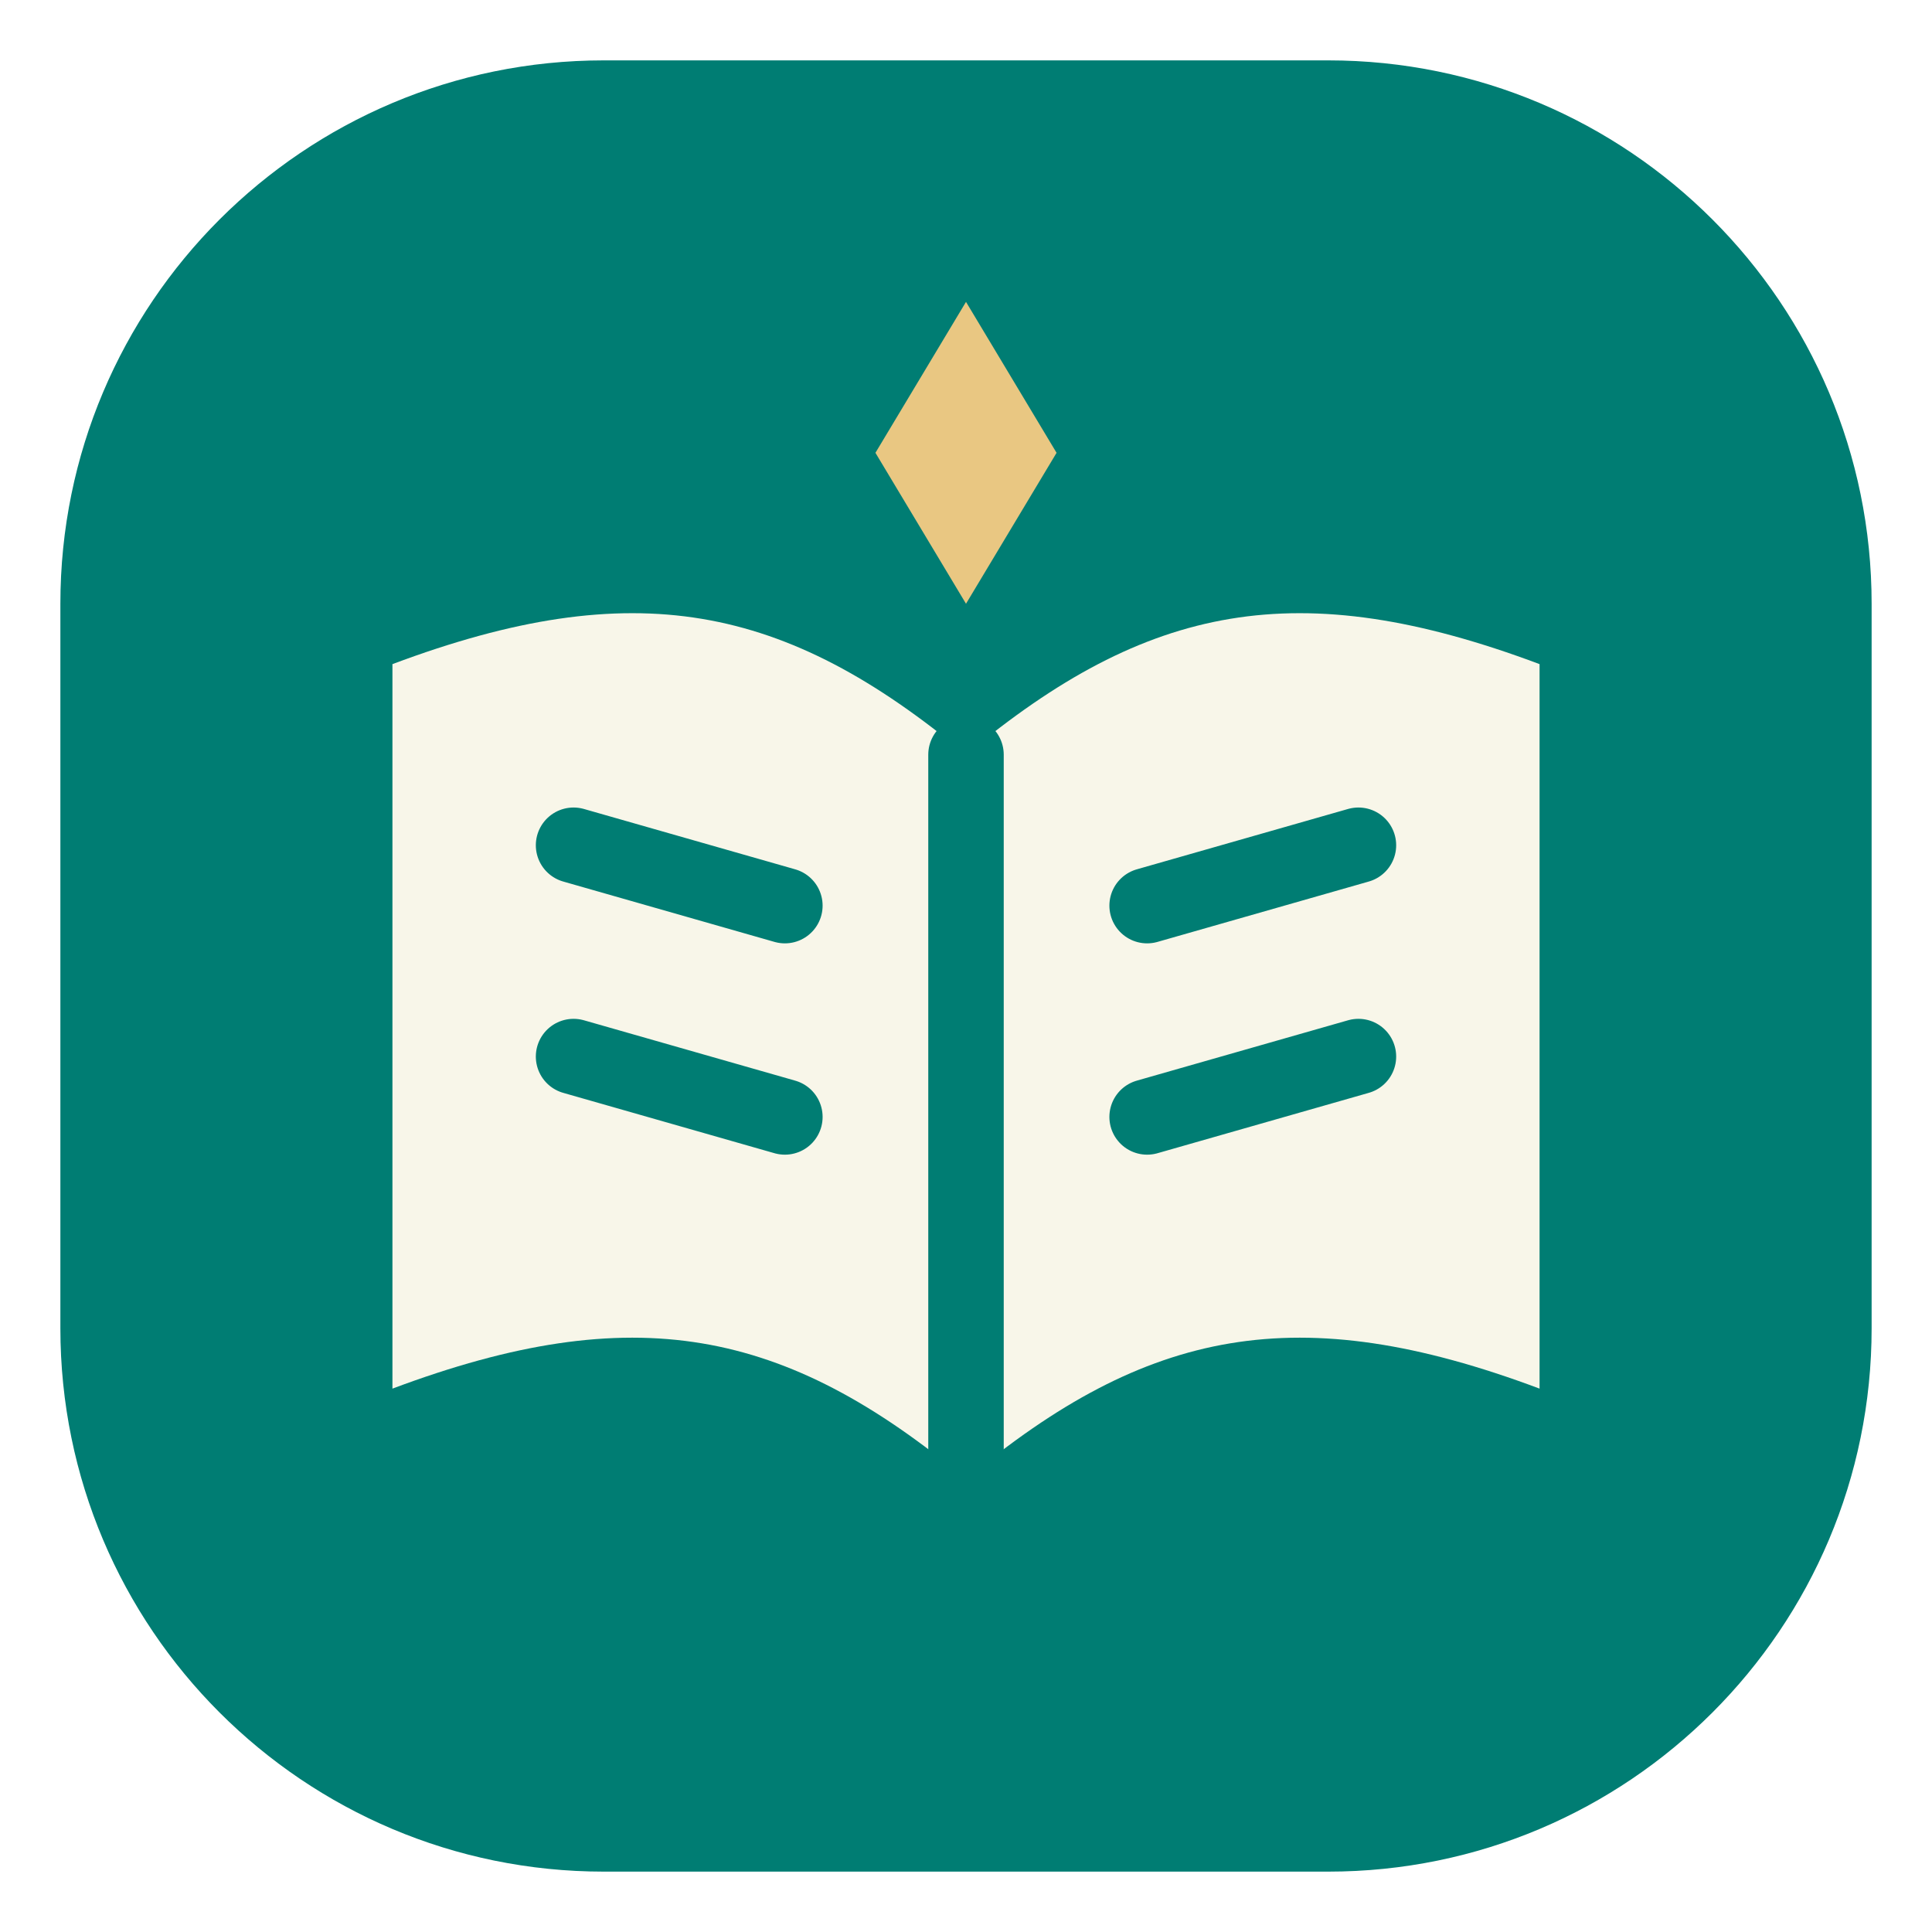
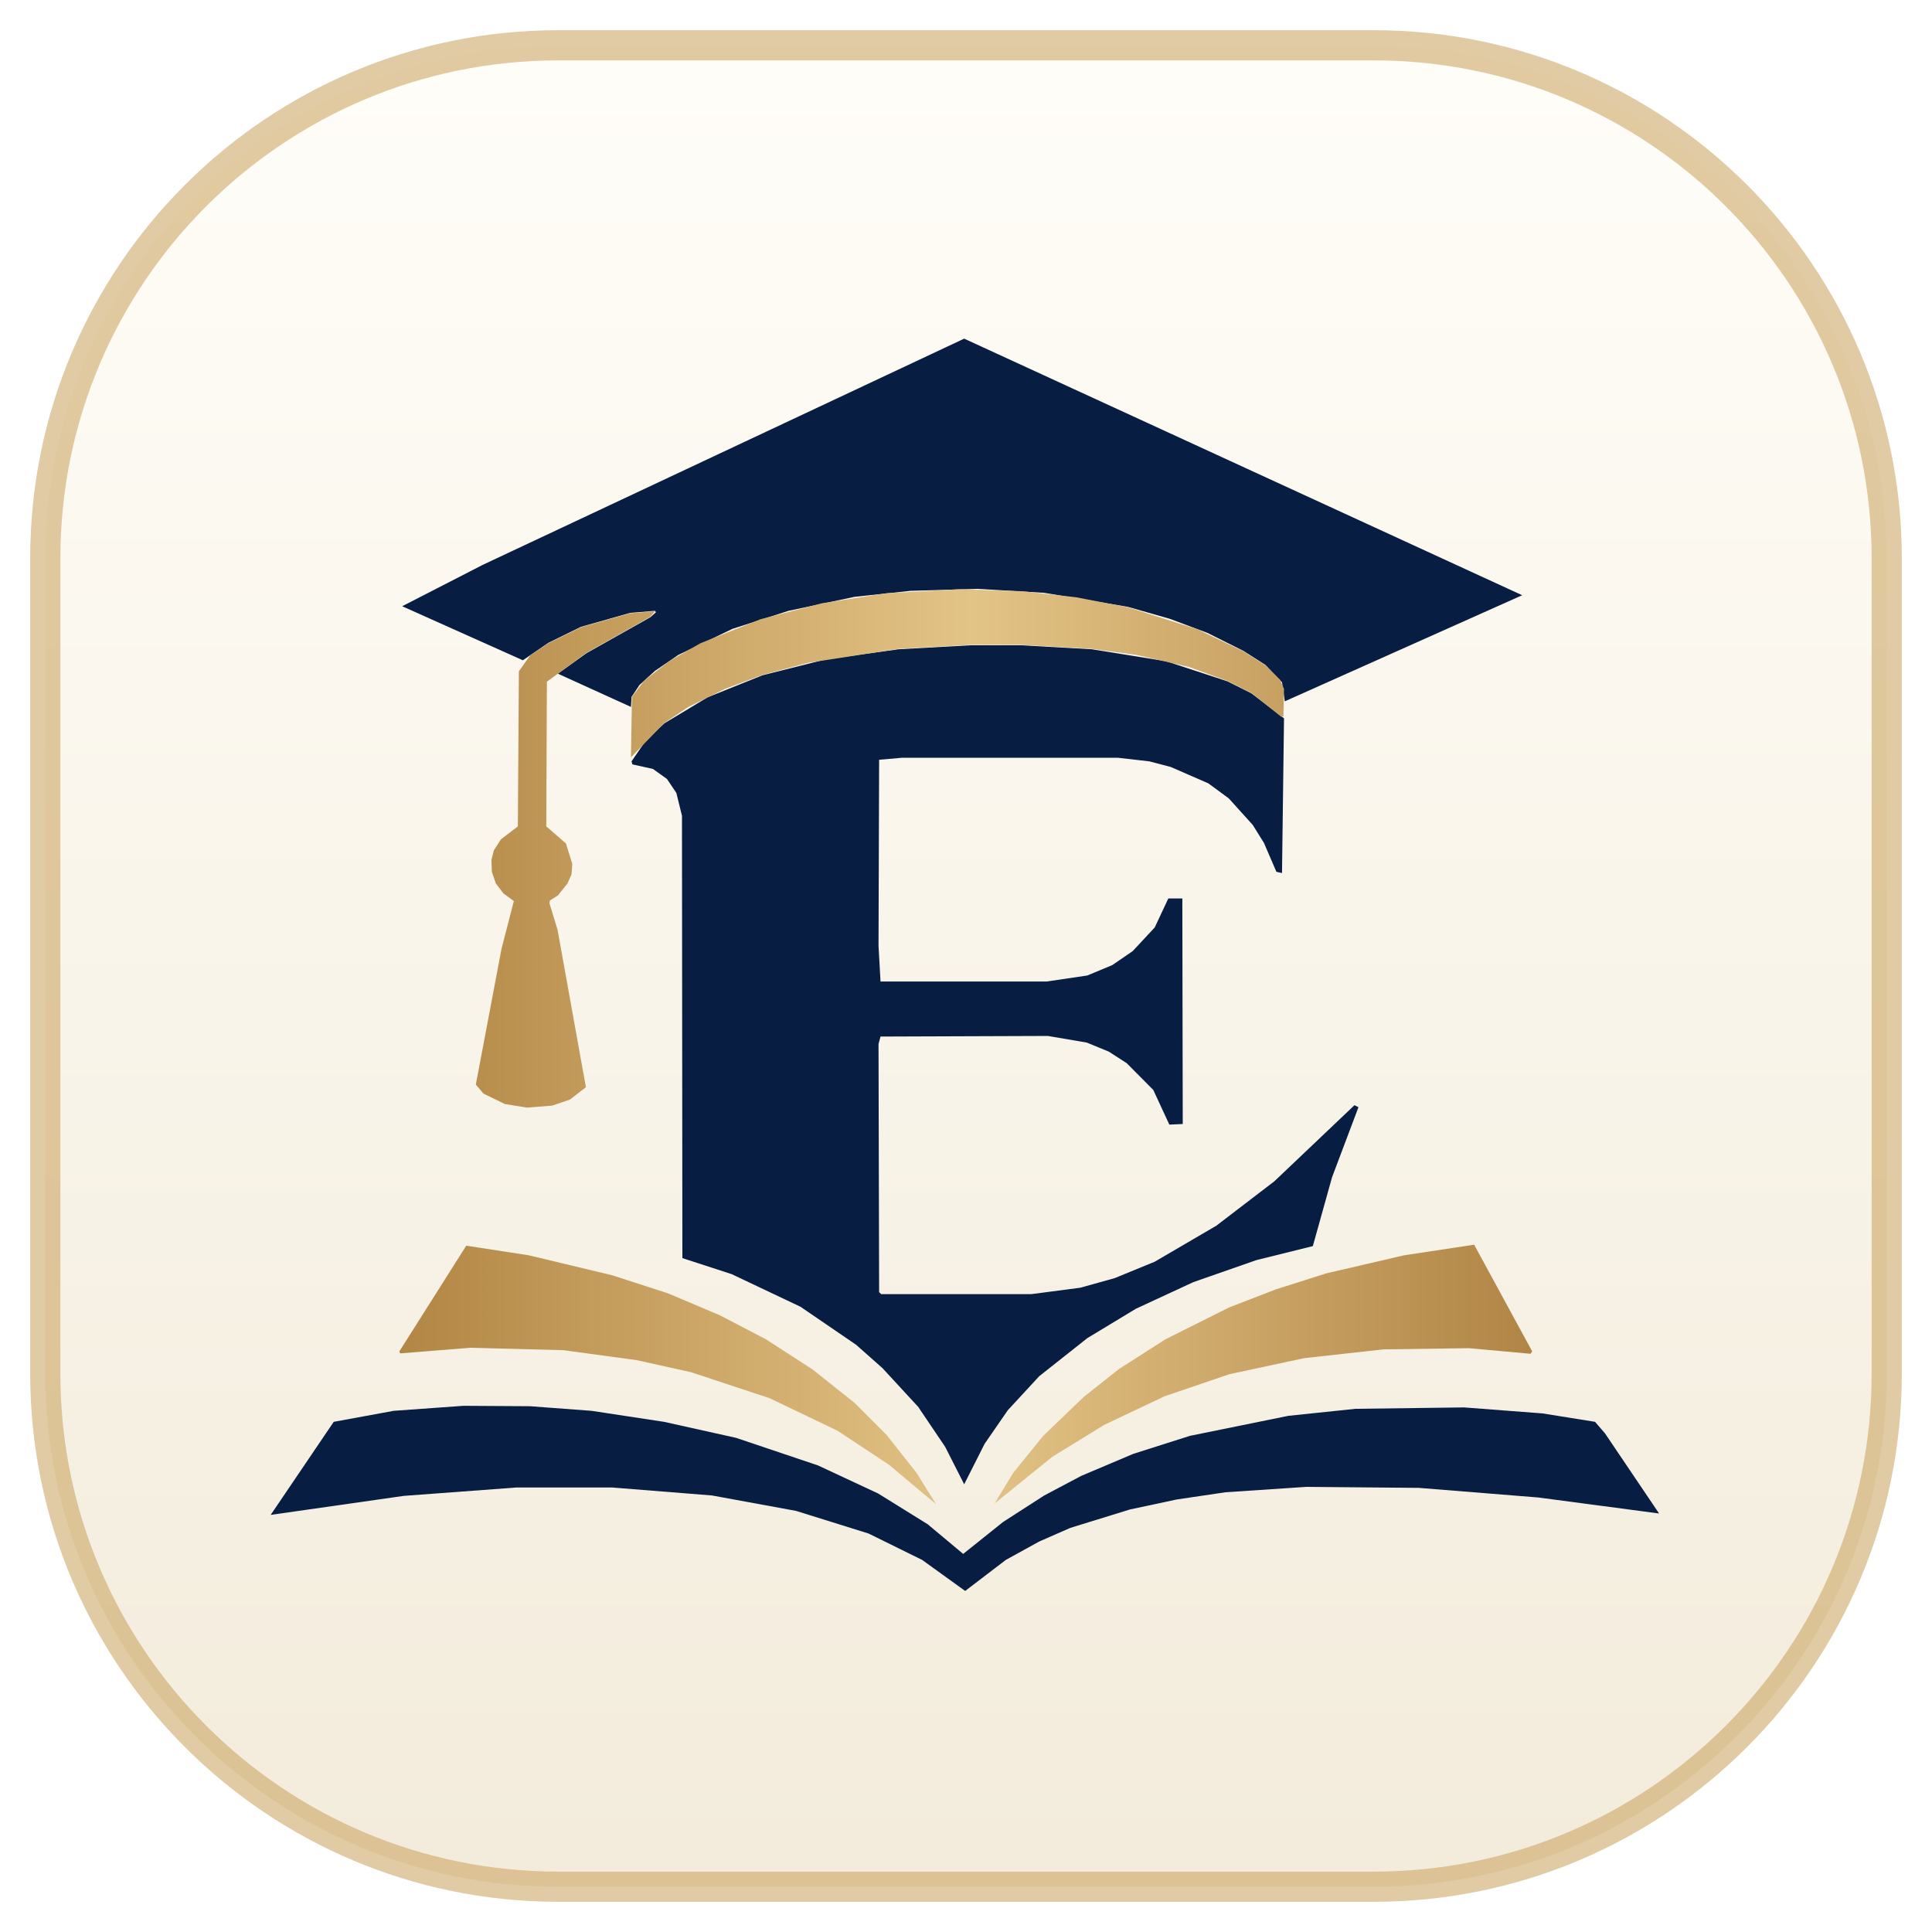
<svg xmlns="http://www.w3.org/2000/svg" viewBox="0 0 64 64" fill="none">
-   <rect x="2" y="2" width="60" height="60" rx="18" fill="#007D73" />
-   <path d="M13 22c8-3 13-2 19 3 6-5 11-6 19-3v24c-8-3-13-2-19 3-6-5-11-6-19-3V22Z" fill="#F8F6E9" />
-   <path d="M32 25v24M19 28l7 2m-7 5 7 2m12-7 7-2m-7 9 7-2" stroke="#007D73" stroke-width="2.5" stroke-linecap="round" />
-   <path d="m32 10 3 5-3 5-3-5 3-5Z" fill="#E9C782" />
+   <defs>
+     <linearGradient id="t" x1="0" y1="0" x2="0" y2="1">
+       <stop offset="0" stop-color="#fffdf8" />
+       <stop offset="1" stop-color="#f3ecdc" />
+     </linearGradient>
+     <linearGradient id="g" gradientUnits="userSpaceOnUse" x1="250" y1="0" x2="850" y2="0">
+       <stop offset="0" stop-color="#b08341" />
+       <stop offset=".5" stop-color="#e3c487" />
+       <stop offset="1" stop-color="#ad8040" />
+     </linearGradient>
+   </defs>
+   <rect x="1.5" y="1.5" width="61" height="61" rx="17" fill="url(#t)" stroke="#c9a15a" stroke-opacity=".55" />
+   <g transform="translate(-4.26 10.9) scale(.0663)" fill-rule="evenodd">
+     <path fill="#071d42" d="M199.5 592.5l66.5 -9.5l56.5 -4.2l47.5 0l50 4l42 7.7l36.2 11.3l26.8 13.2l21.5 15.5l20.3 -15.5l16.7 -9.2l15.5 -6.8l29.8 -9.2l23.4 -5l24.3 -3.6l40.5 -2.7l56.2 0.5l59.6 4.8l60.4 8l-27 -40l-5 -5.8l-26.2 -4.2l-39.2 -3l-54.3 0.7l-33.5 3.5l-49.2 10l-28.3 9l-26 11l-18.5 9.8l-20.5 13.2l-20 16l-17.7 -14.8l-24.8 -15.4l-30 -14l-41 -13.8l-36 -8l-36.2 -5.5l-30.8 -2.3l-33.2 -0.2l-34.8 2.5l-30 5.5z" />
+     <path fill="url(#g)" d="M263.8 510.8l0.4 1l35 -2.8l46.6 1.2l36.7 5l27 6l39.3 13l34 16.3l25.7 17l23.5 19.7l-9.8 -15.7l-15 -19l-16 -16l-21 -16.7l-23.2 -15l-23 -12l-26 -11l-27.8 -9l-41.7 -10l-31.3 -4.8z" />
+     <path fill="url(#g)" d="M829.8 510.8l-29 -53.3l-35 5.3l-38.8 9l-25.2 8l-23.3 9l-32 16l-23 14.7l-17.7 14l-20.3 19.5l-15 18.5l-9.3 15.3l28.8 -23.3l26 -16l30.2 -14.3l32.3 -11l37.3 -8l39.7 -4.4l42.7 -0.6l30.8 2.8z" />
+     <path fill="#071d42" d="M647 166l-37.2 -6l-35.3 -2l-25.3 0l-36 2l-36.2 5l-31.8 8l-27.4 11l-21.6 13l-9.2 8.5l-7.2 10.5l0.4 1.5l10.3 2.3l7 5l4.7 7l2.8 11.4l0.2 221l24.6 8l34.4 16.3l27.8 19l13.2 11.7l17.8 19.3l13.5 20l9.5 18.7l10.2 -20.2l11.6 -16.8l15.7 -17l24 -19l24.3 -14.7l28.7 -13.3l31.5 -11l28.2 -7l9.6 -34.4l13.2 -35l-2 -1l-40 38l-29 22.2l-30.8 18l-20 8.2l-17.2 4.8l-24.5 3.2l-75 0l-1 -1l-0.3 -124l1 -3.7l83.6 -0.3l19.4 3.3l11 4.5l9 5.8l13.3 13.4l8 17.3l6.7 -0.3l-0.2 -112.7l-7 0l-6.8 14.5l-11 11.8l-10.2 7l-12.5 5.2l-20.3 3l-83 0l-1 -17.8l0.3 -93l11.5 -1l107.8 0l15.7 1.8l10.7 2.8l18.8 8.2l10.2 7.5l12 13.3l5.6 9l6.2 14.4l2.8 0.6l1 -77.3l-16.3 -12.5l-12 -6z" />
+     <path fill="#071d42" d="M824.8 133l-278.8 -128.2l-240.5 113l-40.3 20.7l60.3 27l12.7 -8.7l16.3 -8l24.7 -7l12.3 -1l0.5 0.7l-2.8 2.5l-32 18l-14.2 10.2l36.5 16.6l0.3 -5l4 -6l7.7 -7l11.7 -8l27 -13l28 -9l33 -7l28 -3l33.3 -1l33.5 2l41.8 7l21 6l18.7 7l18 9l11 7l8.3 8.7l1.4 9.5z" />
+     <path fill="url(#g)" d="M705.8 179.8l-2 -4.6l-7.3 -7.2l-11 -7l-23 -11l-34.7 -11l-26 -5l-26.8 -3l-31.5 -1l-36.3 2l-32.2 5l-30.8 8l-30 12l-15.7 9l-12.5 9.8l-6 8l-0.5 30.2l16.7 -17.2l12 -8l18.3 -9l18.7 -7l22.6 -6l45.4 -7l36 -2l25.3 0l35.3 2l22.2 3l26.2 6l19.3 7l12 6l15 12l1 -0.3z" />
+     <path fill="url(#g)" d="M391.5 141l-12.3 1l-24.7 7l-16.3 8l-9 6l-5.7 8l-0.5 77.5l-8.5 6.5l-3.5 5.5l-1.2 4.7l0.2 6l2 5.8l3.8 5l5.2 3.8l-6.2 24l-12.8 67.7l3.8 4.5l10.7 5.2l11 1.8l12.7 -1l8.8 -3l8 -6.2l-14.2 -78.8l-4 -13l0.2 -1.5l4 -2.5l4.8 -6l2 -4.5l0.4 -5.3l-3.2 -10.2l-9.8 -8.5l0.3 -72.3l19.7 -14.4l32 -18z" />
+   </g>
</svg>
